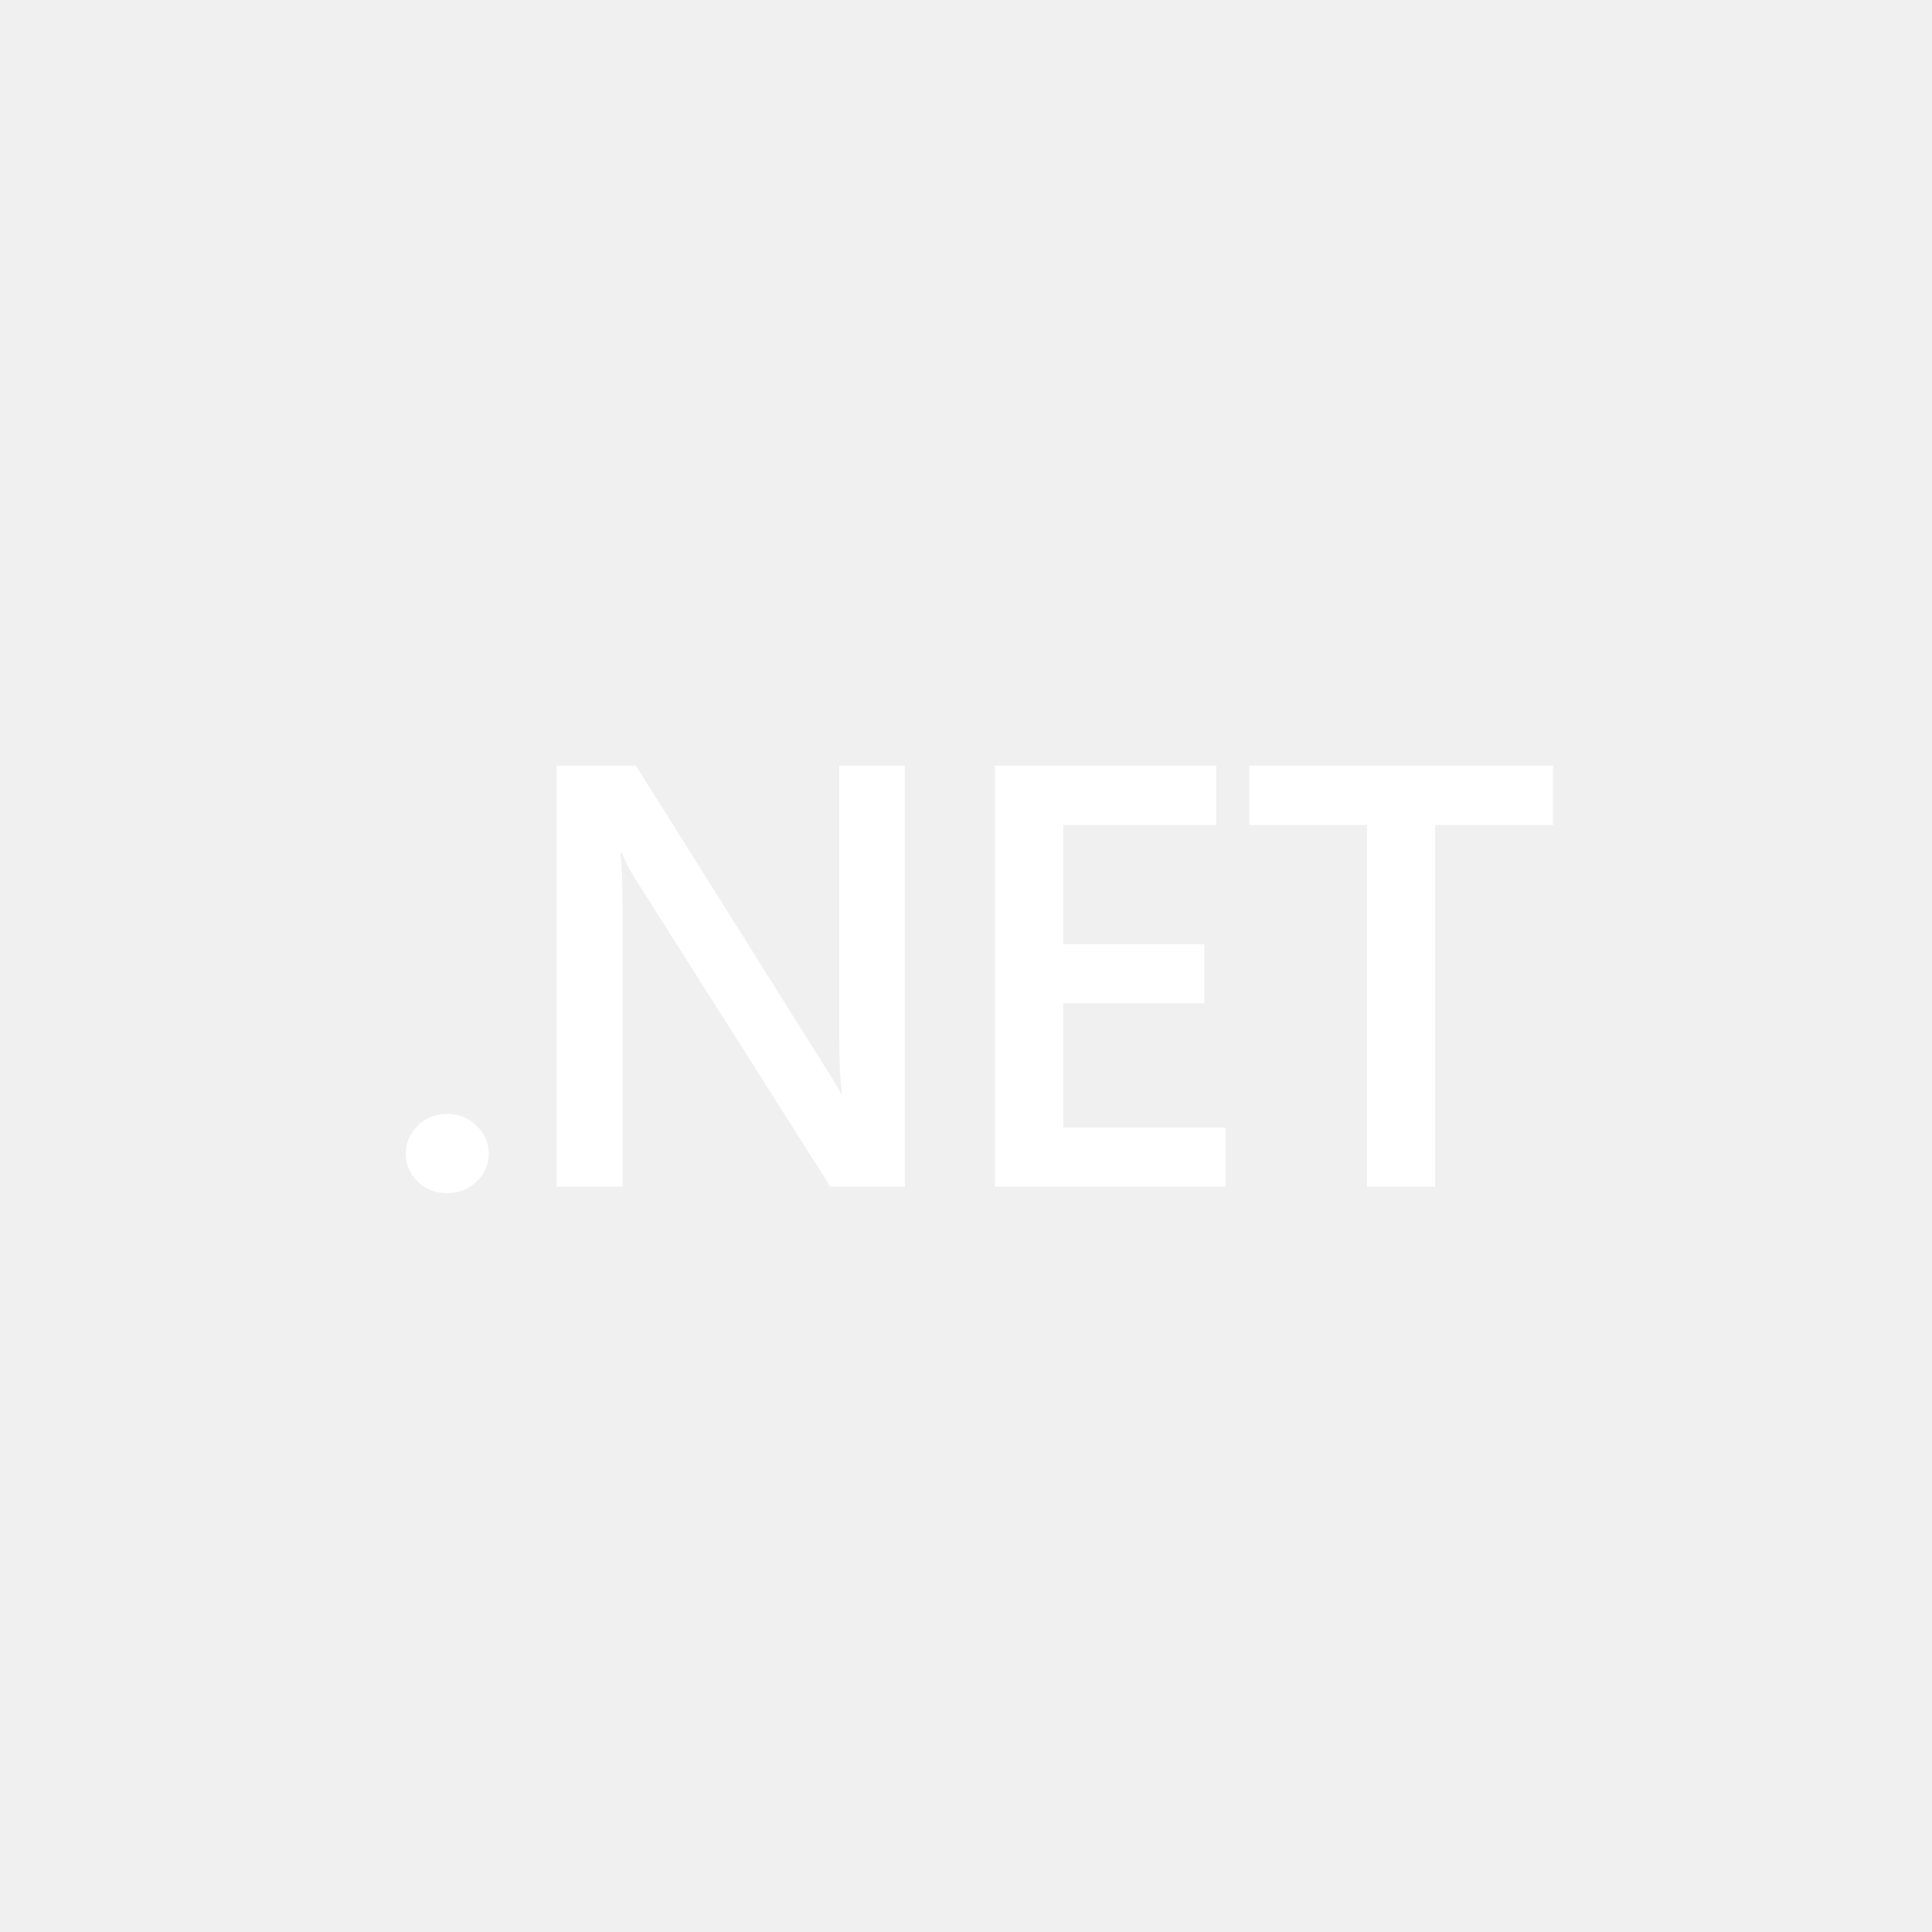
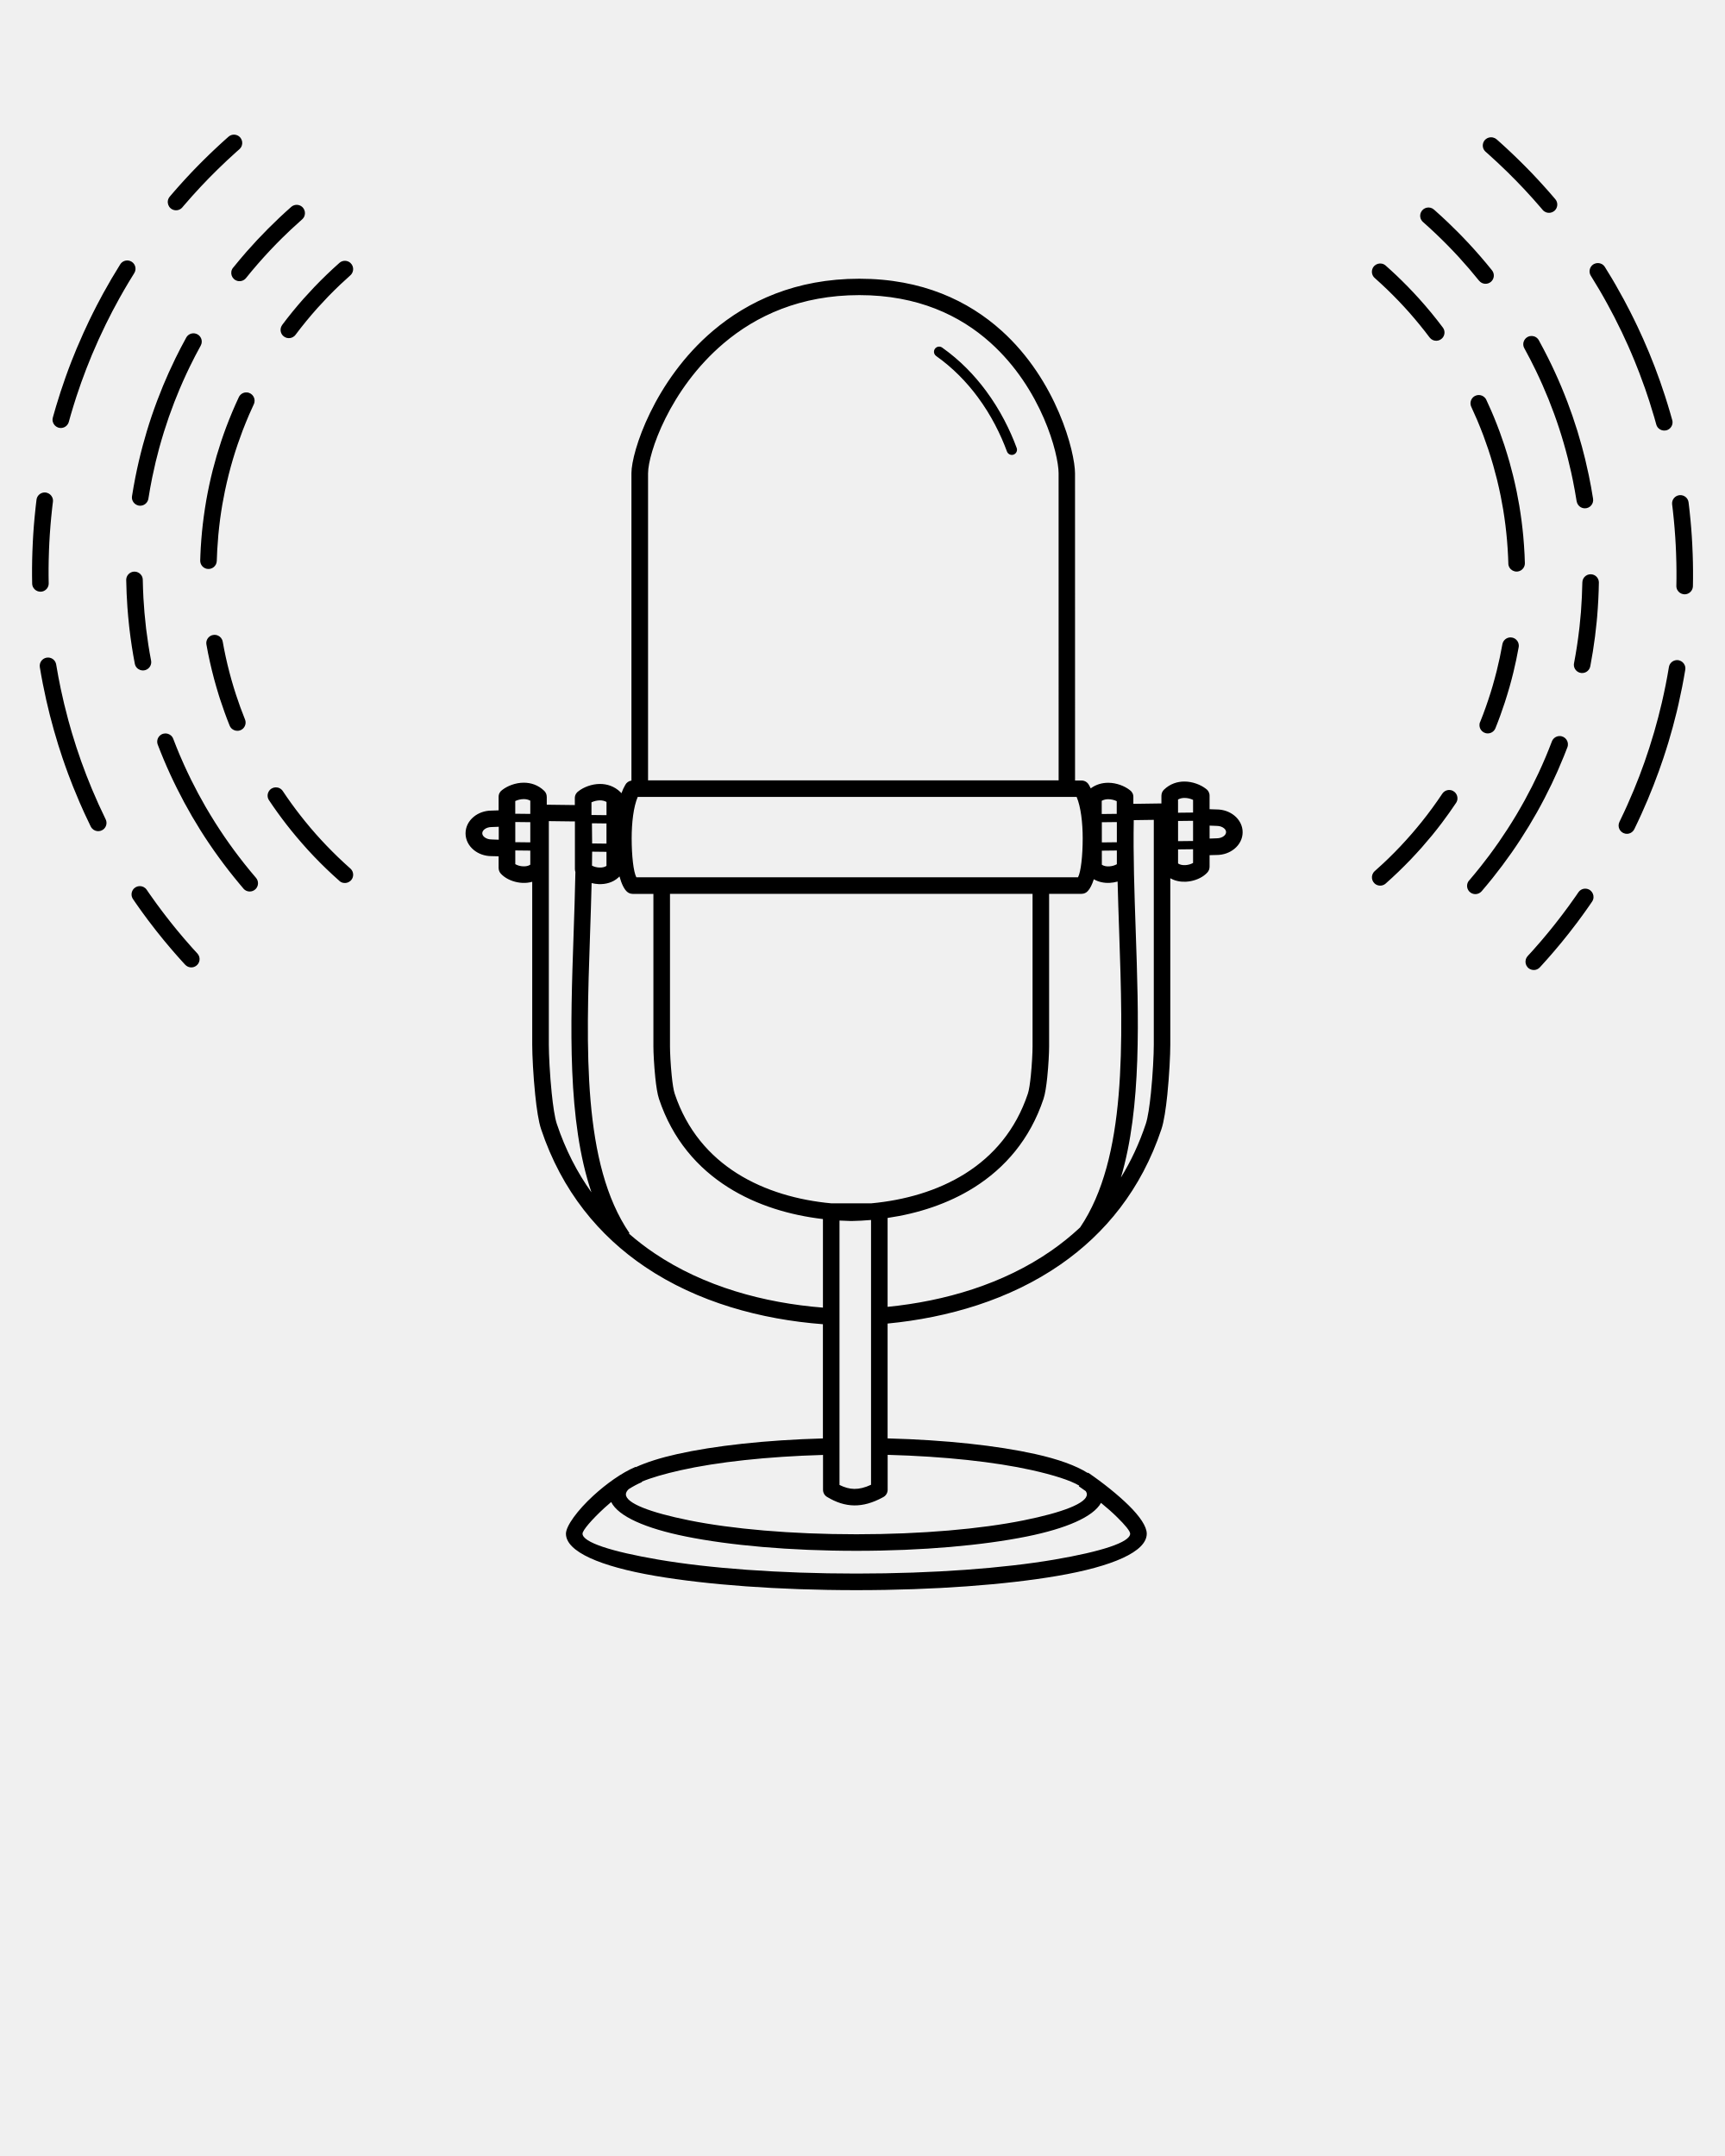
- <svg xmlns="http://www.w3.org/2000/svg" width="456" height="456" viewBox="0 0 456 456" version="1.1" xml:space="preserve" style="fill-rule:evenodd;clip-rule:evenodd;stroke-linejoin:round;stroke-miterlimit:2;">
-   <path d="m 105.5,281.609 c -2.703,0 -5.001,-0.9 -6.893,-2.702 -1.892,-1.848 -2.838,-4.042 -2.838,-6.582 0,-2.587 0.946,-4.804 2.838,-6.652 1.892,-1.848 4.19,-2.772 6.893,-2.772 2.748,0 5.068,0.924 6.96,2.772 1.937,1.848 2.906,4.064 2.906,6.652 0,2.54 -0.968,4.734 -2.906,6.582 -1.892,1.802 -4.212,2.702 -6.96,2.702 z" style="fill:#ffffff;fill-rule:nonzero;stroke-width:0.838" />
-   <path d="M 213.561,280.084 H 195.99 L 149.7,207.054 c -1.171,-1.848 -2.14,-3.765 -2.906,-5.751 h -0.406 c 0.361,2.125 0.541,6.675 0.541,13.65 v 65.132 h -15.543 v -99.36 h 18.719 l 44.737,71.298 c 1.892,2.957 3.109,4.989 3.649,6.098 h 0.27 c -0.45,-2.632 -0.676,-7.09 -0.676,-13.373 v -64.023 h 15.476 z" style="fill:#ffffff;fill-rule:nonzero;stroke-width:0.838" />
-   <path d="m 289.251,280.084 h -54.401 v -99.36 h 52.238 v 13.997 h -36.154 v 28.131 h 33.316 v 13.927 h -33.316 v 29.378 h 38.316 z" style="fill:#ffffff;fill-rule:nonzero;stroke-width:0.838" />
-   <path d="M 366.565,194.721 H 338.722 v 85.363 h -16.084 v -85.363 h -27.775 v -13.997 h 71.701 z" style="fill:#ffffff;fill-rule:nonzero;stroke-width:0.838" />
+ <svg xmlns="http://www.w3.org/2000/svg" xml:space="preserve" version="1.1" style="shape-rendering:geometricPrecision;text-rendering:geometricPrecision;image-rendering:optimizeQuality;" viewBox="0 0 60000 75000" x="0px" y="0px" fill-rule="evenodd" clip-rule="evenodd">
+   <defs>
+     <style type="text/css">
+    
+     .fil0 {fill:black;fill-rule:nonzero}
+    
+   </style>
+   </defs>
+   <g>
+     <path class="fil0" d="M38844 27870c-82,-39 -187,-68 -298,-68 -77,0 -154,16 -225,55l0 460 522 -6 0 -441zm-6281 -15486c-81,-57 -101,-169 -44,-250 57,-81 169,-101 250,-44 619,437 1121,959 1523,1501 501,675 846,1381 1071,1992 34,93 -14,196 -107,231 -93,34 -196,-14 -231,-107 -215,-585 -544,-1259 -1022,-1902 -381,-513 -856,-1007 -1441,-1421zm5284 38844c528,361 1042,775 1415,1142 380,375 625,728 625,982 0,625 -1190,1140 -3114,1469 -1792,306 -4262,495 -6987,495 -2724,0 -5195,-189 -6987,-495 -1924,-329 -3114,-844 -3114,-1469 0,-268 404,-820 951,-1321 440,-403 981,-798 1473,-1004l4 11c378,-173 862,-326 1434,-454 1294,-290 3073,-490 5076,-546l0 -3973c-2150,-164 -4358,-761 -6186,-1995 -1592,-1074 -2894,-2628 -3617,-4793 -87,-259 -155,-710 -204,-1191 -69,-666 -104,-1396 -104,-1744l0 -5668c-111,32 -229,44 -344,38 -232,-11 -464,-92 -630,-215 -45,-33 -85,-69 -119,-107 -50,-55 -75,-124 -75,-193l-1 0 0 -408c-28,-1 -54,-2 -79,-3 -60,-2 -109,-4 -168,-4 -237,0 -456,-82 -617,-214 -176,-145 -286,-349 -286,-578 0,-229 109,-433 286,-578 161,-132 379,-214 617,-214 56,0 112,-3 182,-6 21,-1 42,-2 65,-3l0 -472c0,-101 52,-190 131,-241 170,-132 452,-249 743,-249 244,0 499,77 713,284 58,56 87,131 87,206l1 0 0 276 947 12c10,0 20,1 29,2l0 -246c0,-101 52,-190 131,-241 170,-132 452,-249 743,-249 244,0 499,77 713,284 13,12 24,25 34,39 39,-107 83,-204 133,-289 42,-80 121,-138 215,-151l0 -10695c0,-737 792,-3219 2834,-4950 1221,-1035 2886,-1813 5091,-1813 2194,0 3795,772 4942,1802 1935,1738 2561,4237 2562,4969l1 10685 228 0 0 0c97,0 192,50 246,139 25,42 49,86 71,134 190,-141 403,-195 609,-195 291,0 573,117 743,249 79,51 131,140 131,241l0 243 976 -14 0 -272 1 0c0,-75 29,-150 87,-206 214,-207 469,-284 713,-284 291,0 573,117 743,249 79,51 131,140 131,241l0 472c23,1 44,2 65,3 70,3 126,6 182,6 237,0 456,82 617,214 176,145 286,349 286,578 0,229 -109,433 -286,578 -161,132 -379,214 -617,214 -59,0 -108,2 -168,4 -25,1 -51,2 -79,3l0 408 -1 0c0,69 -25,138 -75,193 -34,38 -74,73 -119,107 -165,123 -398,204 -630,215 -186,9 -377,-27 -541,-121l0 5792c0,348 -36,1078 -104,1744 -50,481 -117,932 -204,1191 -703,2107 -1962,3635 -3505,4706 -1774,1232 -3919,1855 -6020,2058l0 3995c2022,53 3821,252 5130,543 797,177 1425,402 1835,663l9 -14zm-15524 312l7 17c-149,62 -305,146 -462,245 -64,61 -98,122 -98,182 0,307 841,630 2201,904 1482,299 3538,484 5816,484 2278,0 4334,-185 5816,-484 1360,-274 2201,-597 2201,-904 0,-37 -13,-74 -37,-111 -80,-58 -161,-115 -242,-170l15 -22c-312,-185 -889,-370 -1659,-542 -1272,-283 -3027,-477 -5006,-530l0 1216c0,115 -68,215 -165,261 -357,194 -680,285 -997,282 -327,-4 -632,-106 -947,-296 -90,-54 -139,-149 -139,-246l0 0 0 -1214c-1958,56 -3692,250 -4950,532 -566,127 -1025,261 -1351,397zm-1064 709c-80,67 -158,135 -233,204 -439,403 -764,781 -764,898 0,301 1007,624 2634,902 1759,301 4195,486 6890,486 2695,0 5131,-186 6890,-486 1628,-278 2634,-601 2634,-902 0,-88 -177,-302 -452,-572 -161,-159 -353,-329 -562,-499 -271,487 -1208,892 -2583,1170 -1523,307 -3620,498 -5928,498 -2308,0 -4405,-190 -5928,-498 -1404,-283 -2351,-700 -2599,-1201zm7655 -10389l1391 0c1139,-106 2299,-423 3278,-1042 957,-604 1744,-1500 2169,-2774 41,-122 76,-362 103,-627 39,-383 60,-810 60,-1017l0 -5307 -12611 0 0 5307c0,206 21,633 60,1017 27,265 62,505 103,627 425,1273 1212,2169 2169,2774 979,618 2139,936 3278,1042zm1959 510l0 3091c1994,-199 4022,-792 5691,-1952 352,-245 689,-515 1006,-812 1628,-2406 1490,-6425 1356,-10329 -20,-571 -39,-1140 -53,-1702 -89,25 -183,41 -277,46 -190,9 -384,-28 -550,-126 -59,183 -129,326 -209,410 -53,60 -130,97 -216,97l-1130 0 0 5307c0,213 -22,663 -65,1075 -31,300 -74,584 -130,751 -471,1412 -1345,2406 -2407,3077 -912,576 -1963,911 -3016,1065zm-2249 3118l0 -3081c-1145,-134 -2302,-475 -3295,-1102 -1063,-671 -1936,-1665 -2407,-3077 -56,-167 -99,-450 -130,-751 -42,-412 -65,-862 -65,-1075l0 -5307 -725 0 0 -1c-59,0 -119,-18 -170,-56 -114,-84 -211,-283 -285,-551 -14,14 -27,28 -41,41 -190,173 -442,238 -687,227 -81,-4 -163,-16 -241,-36 -14,601 -35,1211 -56,1824 -134,3918 -273,7953 1374,10356l-21 14c282,246 577,473 884,680 1726,1165 3819,1733 5865,1895zm576 -3030l0 9198c177,89 345,136 515,138 179,2 369,-45 582,-144l0 -9211c-229,20 -457,32 -682,36 -4,0 -8,0 -11,0 -134,-3 -268,-8 -404,-16zm22854 -37611c-155,-136 -398,-71 -464,124 -36,111 -5,230 83,307l48 42 47 42 47 43 47 43 47 43 47 43 47 43 47 43 47 43 46 44 46 44 46 44 46 44 46 44 46 44 46 44 45 45 45 45 45 45 45 45 45 45 45 45 45 45 44 46 44 46 44 46 44 46 44 46 44 46 43 46 43 47 43 47 43 47 43 47 43 47 43 47 42 47 42 48 42 48 42 48 42 48 42 48 42 48 41 48 25 30c135,158 387,126 478,-61 50,-104 35,-225 -40,-313l-25 -30 -43 -50 -43 -50 -43 -50 -43 -49 -43 -49 -43 -49 -44 -49 -44 -49 -44 -49 -44 -49 -44 -48 -44 -48 -44 -48 -45 -48 -45 -48 -45 -48 -45 -48 -45 -47 -45 -47 -46 -47 -46 -47 -46 -47 -46 -47 -46 -46 -46 -46 -46 -46 -47 -46 -47 -46 -47 -46 -47 -46 -47 -45 -47 -45 -47 -45 -48 -45 -48 -45 -48 -45 -48 -45 -48 -44 -48 -44 -48 -44 -49 -44 -49 -44 -49 -44 -49 -43zm-4238 25457c-151,135 -121,378 58,472 106,54 233,39 323,-40 151,-134 299,-270 444,-410 145,-140 287,-282 427,-428 128,-135 254,-271 378,-410 123,-140 243,-281 362,-425 118,-144 233,-290 345,-439 171,-228 336,-459 494,-696 113,-172 16,-403 -187,-442 -115,-21 -228,27 -293,124 -226,339 -466,667 -721,985 -112,139 -226,276 -343,411 -127,146 -257,289 -389,430 -133,141 -268,278 -407,413 -64,62 -129,124 -194,185 -98,91 -197,181 -297,270zm3664 -5186c-75,188 61,392 264,395 120,1 226,-70 271,-181 119,-294 226,-592 325,-893 59,-182 114,-364 167,-547 48,-169 92,-339 134,-510 70,-289 131,-578 183,-871 35,-203 -145,-375 -346,-331 -114,26 -200,116 -221,231 -55,311 -121,618 -197,924 -45,178 -93,355 -144,532 -22,73 -44,146 -66,219 -109,348 -230,693 -367,1031zm983 -5515c7,221 248,353 438,238 89,-55 140,-149 138,-254 -2,-100 -7,-199 -11,-299 -11,-214 -26,-427 -45,-640 -17,-179 -37,-357 -60,-536 -23,-177 -50,-353 -79,-530 -27,-159 -57,-317 -89,-476 -39,-189 -81,-376 -127,-564 -39,-155 -79,-309 -122,-463 -57,-199 -117,-396 -181,-593 -50,-150 -102,-299 -156,-448 -66,-178 -134,-354 -206,-529 -30,-73 -61,-145 -92,-217 -56,-129 -114,-257 -174,-385 -87,-182 -326,-223 -468,-78 -83,87 -105,213 -54,323 70,150 137,301 202,453 77,181 149,363 219,547 58,157 114,314 167,472 63,188 121,377 176,568 46,162 89,325 130,488 48,195 91,390 131,586 30,152 58,304 84,457 30,185 57,369 80,555 21,172 39,343 54,515 16,190 28,378 37,568 3,80 7,160 9,240zm-2738 -7864c122,161 363,152 473,-17 65,-102 60,-232 -12,-328 -262,-350 -540,-687 -833,-1012 -125,-138 -252,-273 -382,-407 -130,-133 -262,-263 -397,-392 -124,-117 -249,-232 -377,-345 -155,-137 -397,-71 -464,124 -36,111 -5,230 82,307 145,129 287,259 426,393 139,134 275,271 410,411 123,129 244,260 363,394 248,282 486,572 711,872zm1373 18890c-94,111 -92,271 4,379 117,130 319,127 434,-5 131,-153 258,-307 384,-463 114,-144 226,-288 336,-435 110,-147 217,-296 323,-446 105,-151 208,-303 308,-457 100,-155 198,-310 294,-468 95,-158 188,-317 279,-478 90,-161 178,-323 263,-487 85,-165 167,-330 248,-497 72,-151 141,-302 209,-455 75,-170 147,-341 217,-514 41,-103 81,-205 121,-308 72,-190 -69,-392 -273,-390 -119,2 -223,75 -266,186 -70,184 -143,366 -219,547 -77,182 -157,362 -240,541 -76,162 -154,323 -235,483 -81,159 -164,317 -250,474 -95,172 -192,341 -292,510 -101,168 -203,334 -310,498 -97,149 -195,296 -296,443 -112,160 -225,318 -342,475 -96,128 -193,254 -292,379 -132,166 -267,329 -405,491zm3650 -7558c-27,142 55,281 192,327 166,55 341,-48 374,-219 66,-343 120,-688 165,-1035 22,-173 41,-345 58,-518 5,-58 11,-116 16,-174 33,-394 54,-789 60,-1184 2,-131 -84,-246 -210,-281 -182,-50 -362,84 -365,273 -6,344 -23,688 -49,1031 -14,168 -29,335 -48,503l-13 111c-46,391 -105,779 -179,1166zm94 -5631c23,141 143,243 286,243 177,-1 310,-158 283,-333 -43,-276 -93,-549 -150,-822 -39,-186 -81,-370 -125,-555 -36,-147 -74,-293 -113,-439 -50,-182 -102,-362 -157,-542 -56,-179 -114,-357 -175,-534 -55,-159 -112,-317 -172,-474 -67,-174 -135,-347 -207,-519 -72,-171 -146,-341 -224,-510 -77,-169 -157,-335 -240,-501 -104,-208 -212,-414 -324,-618 -105,-188 -370,-200 -491,-22 -61,91 -66,205 -13,300 143,260 278,522 407,789 78,162 152,324 225,488 72,165 142,330 210,496 67,167 131,335 193,504 62,170 121,340 177,512 56,173 110,346 160,520 51,175 98,350 143,527 40,160 78,319 114,480 20,90 39,179 57,269 50,247 95,493 134,742zm-3395 -7675c105,130 295,144 419,32 112,-103 125,-274 30,-393 -256,-319 -523,-627 -801,-927 -125,-134 -251,-266 -380,-396 -116,-117 -234,-232 -353,-346 -146,-139 -294,-275 -445,-409l-41 -36c-145,-127 -368,-80 -451,94 -54,117 -26,253 70,338 146,129 289,260 431,394 141,134 280,270 417,409 137,139 270,280 402,423 243,266 477,538 702,818zm1689 23496c-139,153 -78,398 118,466 110,38 229,8 307,-78l34 -37 44 -48 44 -49 44 -49 44 -49 44 -49 43 -49 43 -49 43 -49 43 -50 43 -50 43 -50 42 -50 42 -50 42 -50 42 -50 42 -50 42 -51 41 -51 41 -51 41 -51 41 -51 41 -51 41 -51 40 -52 40 -52 40 -52 40 -52 40 -52 40 -52 40 -52 39 -53 39 -53 39 -53 39 -53 39 -53 38 -53 38 -53 38 -53 38 -54 38 -54 38 -54 37 -54 37 -54 29 -42c118,-174 17,-412 -191,-447 -112,-18 -220,29 -284,122l-28 40 -36 53 -36 52 -37 52 -37 52 -37 52 -37 52 -37 52 -37 52 -38 52 -38 51 -38 51 -38 51 -38 51 -38 51 -39 51 -39 51 -39 51 -39 50 -39 50 -39 50 -39 50 -40 50 -40 50 -40 50 -40 49 -40 49 -40 49 -41 49 -41 49 -41 49 -41 49 -41 49 -41 48 -42 48 -42 48 -42 48 -42 48 -42 48 -42 48 -42 47 -43 47 -43 47 -43 47 -34 37zm3192 -4669c-82,170 17,370 202,408 130,26 258,-38 316,-157 86,-177 170,-354 251,-534 73,-162 144,-324 213,-487 69,-164 135,-328 200,-493 65,-166 127,-332 188,-500 53,-147 104,-294 154,-442 64,-191 124,-383 183,-575 51,-172 101,-344 148,-518 47,-174 92,-348 135,-523 21,-88 42,-176 62,-264 91,-401 171,-804 238,-1210 33,-205 -155,-376 -356,-325 -111,29 -194,119 -213,233 -68,415 -151,828 -246,1238 -40,171 -82,340 -126,510 -44,169 -91,337 -139,505 -55,188 -112,375 -172,561 -54,165 -109,329 -166,493 -58,163 -117,325 -179,487 -62,161 -126,321 -192,481 -74,179 -151,356 -230,533 -35,78 -71,156 -107,234 -54,115 -108,230 -164,344zm1980 -8211c-3,208 208,351 400,270 105,-45 173,-146 176,-260l1 -52 1 -70 1 -70 1 -71 0 -71 0 -71 0 -71 0 -71 -1 -71 -1 -70 -1 -70 -1 -70 -2 -70 -2 -70 -2 -70 -2 -70 -3 -70 -3 -70 -3 -70 -3 -70 -3 -70 -4 -70 -4 -70 -4 -70 -4 -70 -5 -69 -5 -69 -5 -69 -5 -69 -6 -69 -6 -69 -6 -69 -6 -69 -7 -69 -7 -69 -7 -69 -7 -69 -7 -69 -8 -69 -8 -69 -8 -68 -9 -75c-19,-150 -151,-259 -302,-251 -167,10 -290,158 -270,324l9 71 8 67 8 67 7 67 7 67 7 67 7 67 7 67 6 67 6 67 6 67 6 67 5 67 5 67 5 67 5 67 5 68 4 68 4 68 4 68 4 68 3 68 3 68 3 68 3 68 2 68 2 68 2 68 2 68 2 68 1 68 1 68 1 68 1 69 0 69 0 69 0 69 0 69 -1 69 -1 68 -1 68 -1 52zm-698 -5614c56,203 303,279 464,143 85,-73 121,-187 91,-296 -24,-87 -49,-174 -74,-260 -57,-194 -115,-386 -177,-578 -55,-170 -112,-339 -171,-507 -60,-168 -121,-335 -184,-501 -64,-166 -129,-331 -197,-495 -68,-164 -138,-326 -210,-488 -63,-141 -128,-282 -194,-422 -85,-180 -173,-357 -263,-535 -70,-137 -142,-274 -215,-410 -94,-174 -191,-347 -289,-518 -44,-76 -89,-152 -133,-227 -78,-130 -156,-259 -237,-387 -110,-175 -361,-181 -480,-12 -66,96 -70,219 -8,318 101,161 199,323 295,486 97,166 192,333 284,502 82,150 162,301 241,453 88,172 173,344 257,518 74,155 146,311 216,468 79,177 154,355 228,534 57,140 113,280 167,421 69,182 136,364 201,548 50,143 98,287 145,432 60,187 117,373 172,561 24,84 49,168 71,253zm-49281 -9579c155,-138 119,-388 -69,-477 -105,-48 -226,-31 -312,45l-49 43 -49 44 -49 44 -49 44 -48 44 -48 44 -48 44 -48 45 -48 45 -48 45 -48 45 -47 45 -47 45 -47 45 -47 46 -47 46 -47 46 -47 46 -46 46 -46 46 -46 46 -46 47 -46 47 -46 47 -46 47 -45 47 -45 47 -45 48 -45 48 -45 48 -45 48 -44 48 -44 48 -44 48 -44 49 -44 49 -44 49 -44 49 -43 49 -43 49 -43 49 -43 50 -43 50 -43 50 -25 30c-141,167 -54,422 159,468 104,22 210,-14 279,-95l25 -30 41 -48 42 -48 42 -48 42 -48 42 -48 42 -48 42 -48 42 -47 43 -47 43 -47 43 -47 43 -47 43 -47 43 -47 43 -46 44 -46 44 -46 44 -46 44 -46 44 -46 44 -46 45 -45 45 -45 45 -45 45 -45 45 -45 45 -45 45 -45 46 -44 46 -44 46 -44 46 -44 46 -44 46 -44 46 -44 47 -43 47 -43 47 -43 47 -43 47 -43 47 -43 47 -43 48 -42 48 -42zm3476 25457c155,137 397,71 464,-124 36,-111 5,-230 -82,-307 -145,-129 -287,-259 -426,-393 -139,-134 -275,-271 -410,-411 -123,-129 -244,-260 -363,-394 -128,-145 -253,-292 -375,-443 -56,-69 -112,-139 -167,-210 -214,-274 -417,-555 -610,-845 -118,-176 -378,-171 -487,12 -57,96 -54,213 7,306 192,289 395,570 607,844 114,147 231,291 351,434 130,154 262,305 398,455 136,149 275,294 417,437 142,143 287,282 435,419 80,74 160,146 241,218zm-3817 -5403c79,195 333,243 477,90 76,-83 99,-200 57,-304 -114,-282 -217,-568 -312,-857 -57,-174 -110,-349 -160,-525 -25,-89 -49,-177 -72,-266 -91,-350 -168,-702 -231,-1058 -36,-201 -259,-301 -434,-196 -101,63 -154,178 -133,295 71,403 161,801 266,1196 50,185 103,368 159,550 14,45 29,91 43,136 103,316 215,630 339,938zm-1024 -5745c-3,140 92,261 229,290 176,36 341,-94 347,-274 3,-127 9,-255 16,-382 10,-174 23,-346 38,-520 18,-188 39,-374 63,-561 23,-170 49,-339 78,-508 27,-153 55,-304 87,-456 41,-196 86,-390 135,-585 45,-178 94,-355 146,-531 52,-175 108,-349 167,-522 54,-158 111,-314 170,-471 71,-184 145,-365 222,-546 54,-124 109,-247 167,-370 85,-184 -39,-395 -241,-410 -120,-8 -229,57 -281,165 -80,171 -156,342 -229,515 -73,175 -143,350 -210,527 -61,163 -119,327 -174,492 -55,166 -107,332 -157,500 -49,169 -95,337 -139,508 -43,171 -83,342 -120,515 -37,174 -71,347 -102,522 -33,192 -63,384 -89,577 -24,178 -44,356 -62,535 -17,180 -31,360 -42,541 -5,83 -9,165 -12,248 -3,67 -5,133 -7,200zm2853 -8194c-72,97 -77,227 -12,328 110,169 351,178 473,17 243,-324 500,-637 770,-939 120,-133 241,-263 365,-392 135,-139 272,-274 412,-408 119,-113 239,-223 362,-332 151,-135 121,-378 -58,-472 -106,-54 -233,-39 -323,40 -151,134 -299,270 -444,410 -145,140 -287,282 -427,428 -128,135 -254,271 -378,410 -259,293 -506,595 -740,908zm-1350 19609c113,131 312,135 430,9 100,-108 103,-271 8,-383 -138,-161 -273,-324 -405,-491 -121,-153 -239,-307 -355,-464 -116,-157 -228,-316 -339,-477 -110,-162 -217,-324 -322,-490 -114,-181 -224,-363 -332,-548 -89,-155 -176,-310 -260,-467 -84,-158 -166,-316 -245,-476 -87,-177 -171,-354 -252,-534 -51,-115 -101,-230 -151,-345 -76,-181 -149,-363 -219,-547 -74,-192 -318,-248 -468,-106 -84,81 -111,201 -70,310 66,173 134,344 206,515 72,171 146,341 224,510 78,169 157,335 240,501 83,166 168,329 255,492 88,162 178,323 271,483 93,159 188,316 286,473 98,156 198,310 301,462 113,168 229,333 348,496 108,148 218,295 331,440 124,159 251,316 380,471 47,55 93,111 140,166zm-3778 -7824c41,215 295,307 465,169 82,-68 121,-172 101,-277 -71,-368 -127,-738 -173,-1111 -22,-186 -41,-371 -57,-557 -14,-169 -26,-337 -36,-506 -11,-212 -19,-424 -23,-637 -3,-211 -223,-347 -413,-255 -101,50 -164,150 -163,263 5,318 20,635 42,952 16,213 35,425 58,637l13 115c48,405 109,807 186,1207zm-97 -5829c-32,204 154,375 355,324 112,-29 195,-120 214,-234 39,-248 84,-495 134,-742 37,-180 77,-358 119,-537 39,-160 79,-319 122,-477 53,-193 109,-384 168,-575 54,-173 111,-344 170,-515 60,-170 122,-339 187,-508 59,-151 119,-301 182,-450 77,-182 157,-362 240,-541 38,-81 76,-162 115,-242 122,-250 249,-497 384,-740 95,-174 -6,-386 -201,-423 -123,-21 -243,35 -303,144 -130,236 -254,475 -373,717 -81,167 -160,334 -236,503 -68,153 -135,306 -199,460 -71,172 -139,345 -205,520 -66,175 -128,351 -189,528 -60,178 -117,356 -171,536 -49,163 -95,325 -139,489 -49,183 -95,366 -138,550 -43,185 -83,371 -120,557 -43,218 -81,435 -116,655zm3515 -7946c-131,163 -50,406 152,459 111,28 225,-10 297,-98 269,-336 552,-660 847,-974 134,-142 269,-281 408,-418 101,-99 203,-198 306,-295 129,-121 260,-240 393,-357 158,-140 118,-396 -76,-481 -103,-44 -220,-25 -304,48 -137,121 -273,244 -406,370 -133,126 -264,253 -394,383 -129,130 -256,261 -382,395 -125,134 -248,270 -369,407 -160,184 -317,370 -470,560zm-1665 24246c88,96 227,121 343,62 170,-87 210,-310 82,-451l-34 -37 -43 -47 -43 -47 -43 -47 -42 -47 -42 -48 -42 -48 -42 -48 -42 -48 -42 -48 -42 -48 -41 -48 -41 -49 -41 -49 -41 -49 -41 -49 -41 -49 -40 -49 -40 -49 -40 -49 -40 -50 -40 -50 -40 -50 -39 -50 -39 -50 -39 -50 -39 -50 -39 -51 -39 -51 -39 -51 -38 -51 -38 -51 -38 -51 -38 -51 -38 -51 -38 -52 -37 -52 -37 -52 -37 -52 -37 -52 -37 -52 -37 -52 -36 -52 -36 -53 -28 -40c-116,-167 -361,-167 -476,1 -66,99 -66,225 0,324l29 42 37 54 37 54 38 54 38 54 38 54 38 53 38 53 38 53 39 53 39 53 39 53 39 53 39 53 40 52 40 52 40 52 40 52 40 52 40 52 40 52 41 51 41 51 41 51 41 51 41 51 41 51 42 51 42 50 42 50 42 50 42 50 42 50 43 50 43 50 43 50 43 49 43 49 43 49 44 49 44 49 44 49 44 49 44 48 34 37zm-3285 -4807c89,181 329,218 469,72 82,-88 102,-215 49,-323 -84,-172 -165,-345 -245,-520 -80,-177 -157,-354 -232,-532 -66,-159 -131,-319 -193,-480 -62,-162 -122,-323 -181,-486 -58,-164 -114,-327 -168,-492 -54,-166 -105,-331 -155,-498 -43,-146 -85,-293 -125,-440 -51,-190 -100,-381 -146,-572 -41,-171 -79,-342 -116,-514 -59,-283 -113,-567 -160,-852 -22,-133 -131,-232 -265,-241 -185,-12 -333,150 -304,333 63,384 138,765 223,1144 40,176 82,351 126,527 45,174 91,348 140,521 49,173 100,344 153,516 47,149 95,298 145,446 65,190 131,379 201,567 54,146 110,291 168,436 74,185 151,369 230,553 53,122 107,243 162,364 73,159 147,316 224,473zm-2038 -8452c4,210 223,345 412,255 102,-49 165,-152 163,-265l-1 -52 -1 -68 -1 -68 -1 -69 0 -69 0 -69 0 -69 0 -69 1 -69 1 -68 1 -68 1 -68 2 -68 2 -68 2 -68 2 -68 2 -68 3 -68 3 -68 3 -68 3 -68 4 -68 4 -68 4 -68 4 -68 5 -68 5 -67 5 -67 5 -67 5 -67 6 -67 6 -67 6 -67 6 -67 7 -67 7 -67 7 -67 7 -67 7 -67 8 -67 8 -67 9 -71c26,-209 -172,-374 -373,-311 -107,35 -184,126 -198,238l-9 75 -8 68 -8 69 -8 69 -7 69 -7 69 -7 69 -7 69 -7 69 -6 69 -6 69 -6 69 -6 69 -5 69 -5 69 -5 69 -5 69 -4 70 -4 70 -4 70 -4 70 -3 70 -3 70 -3 70 -3 70 -3 70 -2 70 -2 70 -2 70 -2 70 -1 70 -1 70 -1 70 -1 71 0 71 0 71 0 71 0 71 1 71 1 70 1 70 1 52zm719 -5776c-55,201 114,391 320,361 113,-17 204,-98 235,-208 23,-84 47,-169 71,-253 61,-209 125,-416 192,-623 54,-165 110,-329 168,-492 58,-163 118,-325 181,-486 63,-161 127,-321 193,-480 75,-179 152,-356 232,-532 80,-176 162,-350 247,-524 76,-154 153,-306 232,-459 80,-152 161,-302 244,-452 104,-187 211,-371 320,-554 65,-108 130,-215 197,-321 100,-160 23,-370 -157,-427 -126,-39 -261,10 -331,122 -104,166 -204,332 -304,501 -100,171 -197,343 -293,516 -74,135 -146,271 -217,408 -91,177 -180,354 -266,533 -67,140 -132,279 -196,420 -82,182 -161,364 -239,548 -60,144 -118,287 -175,432 -73,187 -143,374 -210,563 -60,168 -117,337 -173,507 -55,170 -109,341 -160,513 -32,108 -63,215 -93,323l-18 66zm18751 14114c5,232 7,466 7,703l499 6 0 -702 -506 -6zm7 989c-1,161 -3,323 -5,486 72,38 162,62 255,66 93,4 183,-12 249,-58l0 -489 -499 -6zm-25 11847c-842,-2490 -730,-5758 -621,-8950 25,-738 50,-1472 64,-2190 -11,-31 -16,-63 -16,-95l-1 0 0 -1666c-12,1 -24,2 -36,2l-871 -11 0 7777c0,341 34,1048 100,1685 46,446 106,854 177,1068 302,904 711,1694 1203,2381zm18864 -12943c-22,1216 22,2511 67,3819 105,3051 211,6170 -514,8613 345,-561 638,-1183 867,-1871 71,-214 131,-622 177,-1068 66,-637 100,-1345 100,-1685l0 -7819 -697 10zm2638 640l57 -2c90,-4 164,-7 190,-7 102,0 191,-31 252,-81 46,-38 74,-86 74,-135 0,-50 -28,-98 -74,-135 -61,-50 -150,-81 -252,-81 -36,0 -114,-4 -209,-8l-38 -2 0 453zm-3226 415l-522 6 0 489c66,45 156,62 249,58 100,-5 198,-33 273,-76l0 -477zm-522 -281l522 -6 0 -702 -522 6 0 702zm3173 237l-522 6 0 489c66,45 156,62 249,58 100,-5 198,-33 273,-76l0 -477zm-522 -281l522 -6 0 -702 -522 6 0 702zm0 -989l522 -6 0 -441c-82,-39 -187,-68 -298,-68 -77,0 -154,16 -225,55l0 460zm-23628 488l-38 2c-95,5 -173,8 -209,8 -102,0 -191,31 -252,81 -46,38 -74,86 -74,135 0,50 28,98 74,135 61,50 150,81 252,81 27,0 100,3 190,7l57 2 0 -453zm3226 -409l522 6 0 -460c-71,-39 -148,-55 -225,-55 -111,0 -216,29 -298,68l0 441zm-2651 946l522 6 0 -702 -522 -6 0 702zm522 293l-522 -6 0 477c75,44 173,72 273,76 93,4 183,-12 249,-58l0 -489zm-522 -1283l522 6 0 -460c-71,-39 -148,-55 -225,-55 -111,0 -216,29 -298,68l0 441zm4618 -11853l0 10692 14281 0 -1 -10685c-1,-661 -581,-2932 -2373,-4541 -1052,-945 -2527,-1654 -4557,-1654 -2049,0 -3592,719 -4720,1676 -1895,1607 -2629,3852 -2629,4512zm7274 14063l7682 0c99,-189 162,-747 162,-1354 0,-538 -63,-1091 -211,-1442l-15266 0c-149,351 -211,903 -211,1442 0,606 63,1165 162,1354l7682 0z" />
+   </g>
</svg>
